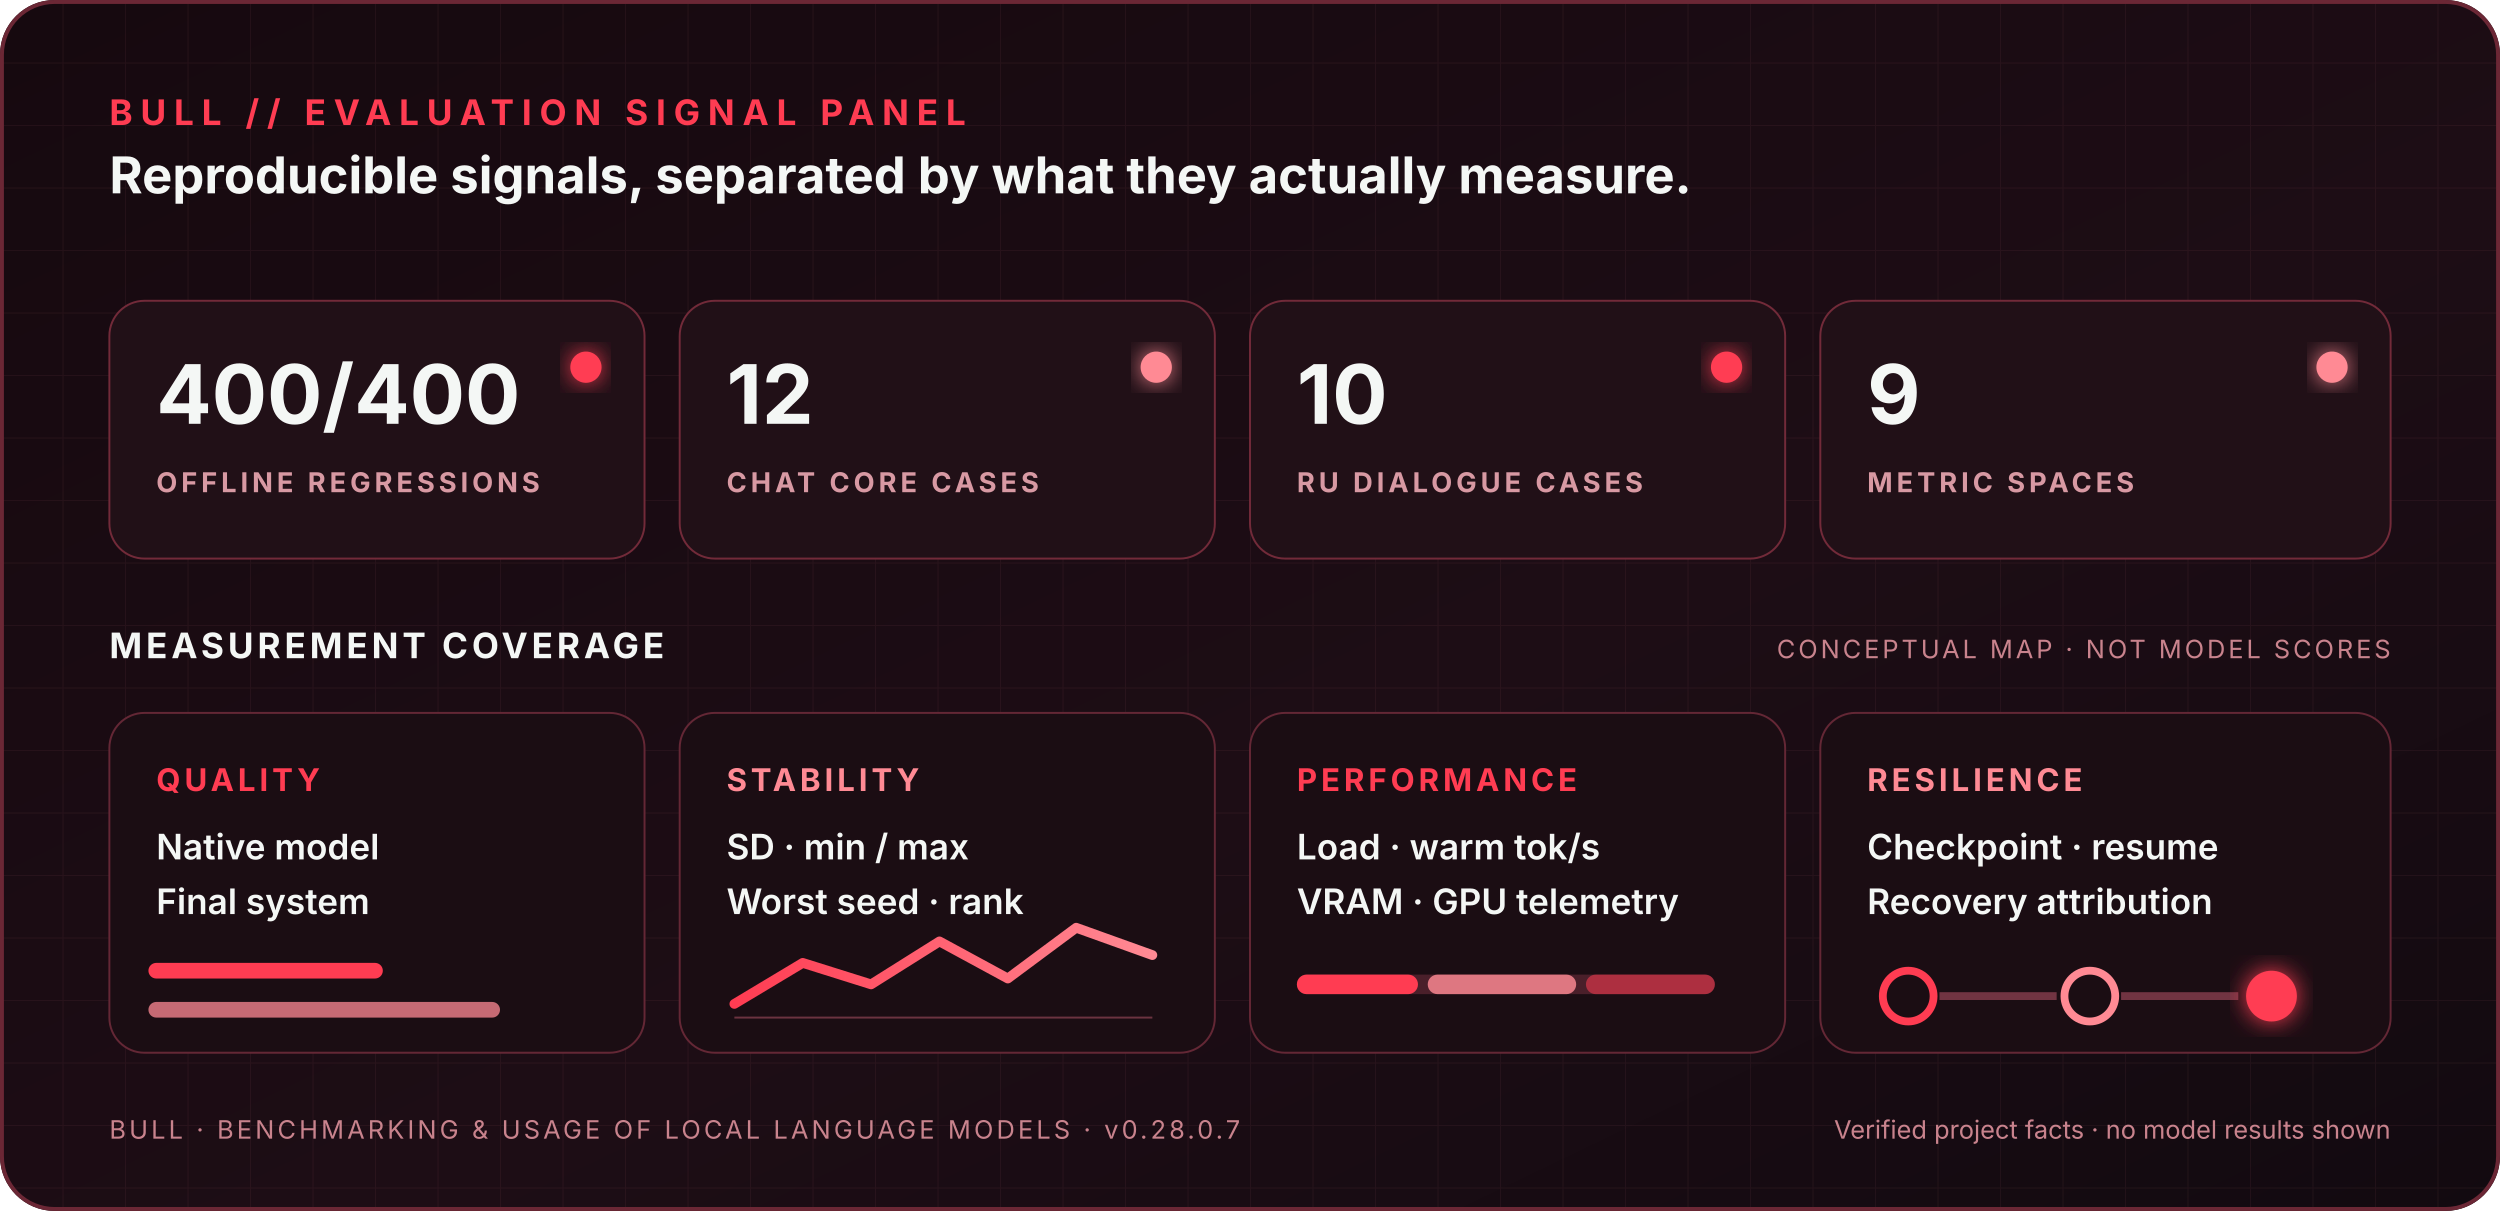
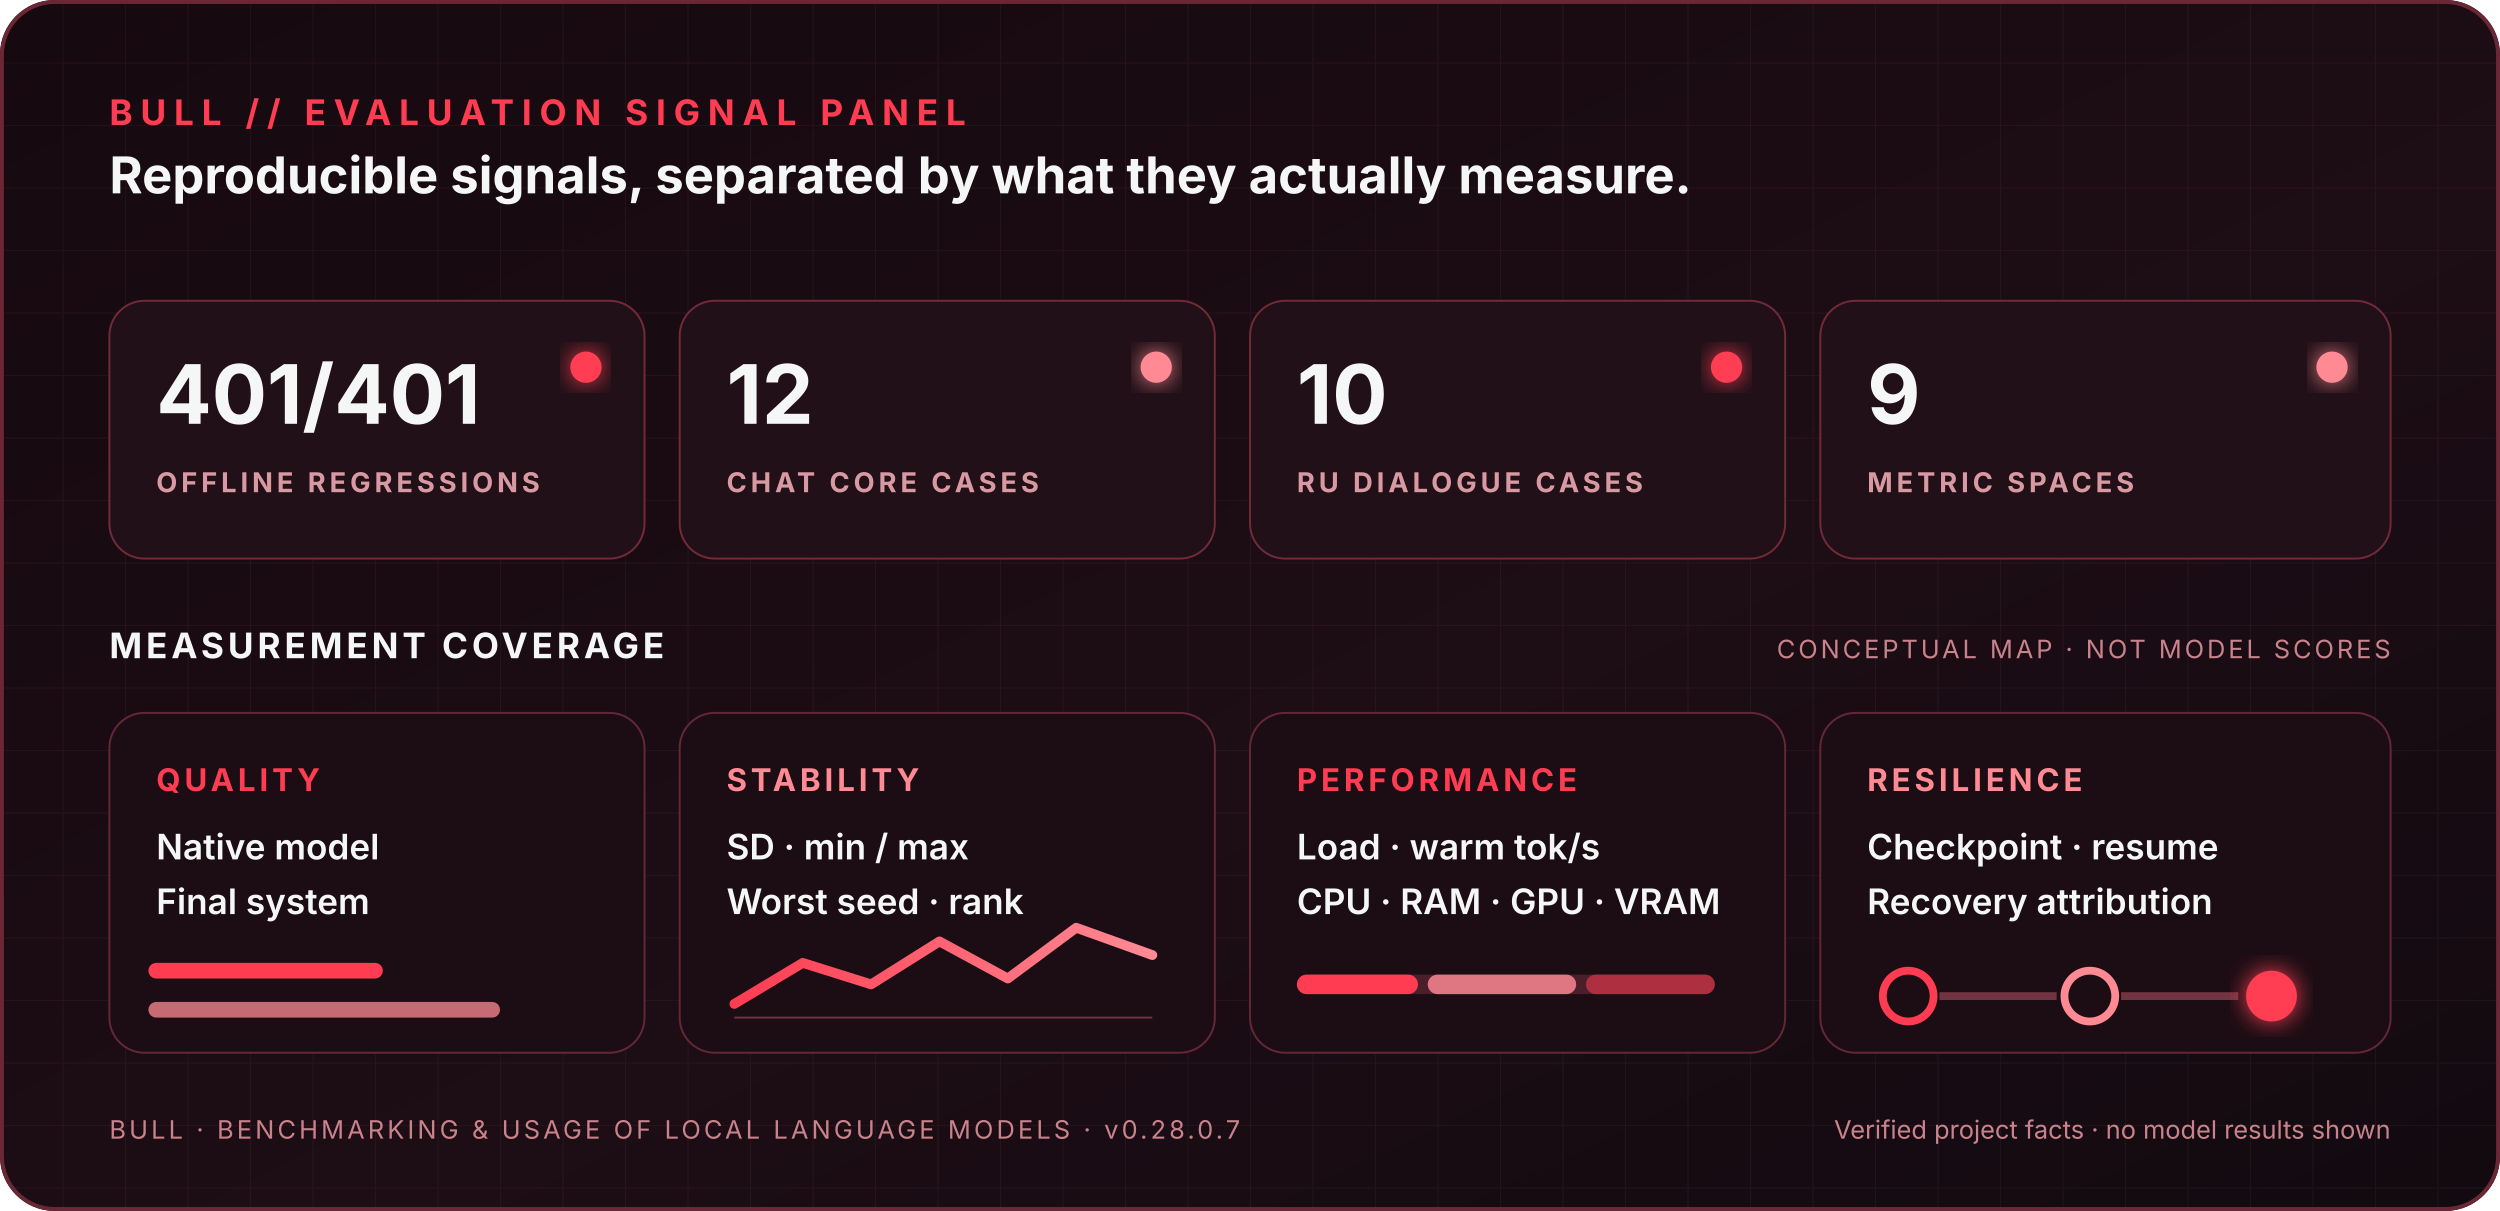
<svg xmlns="http://www.w3.org/2000/svg" width="1280" height="620" viewBox="0 0 1280 620" role="img" aria-labelledby="title desc">
  <defs>
    <linearGradient id="background" x1="0" y1="0" x2="1" y2="1">
      <stop offset="0" stop-color="#16090f" />
      <stop offset="0.58" stop-color="#1d0d15" />
      <stop offset="1" stop-color="#120a10" />
    </linearGradient>
    <linearGradient id="accent" x1="0" y1="0" x2="1" y2="0">
      <stop offset="0" stop-color="#ff3c52" />
      <stop offset="1" stop-color="#ff8a94" />
    </linearGradient>
    <pattern id="grid" width="32" height="32" patternUnits="userSpaceOnUse">
      <path d="M 32 0 L 0 0 0 32" fill="none" stroke="#c06a76" stroke-opacity="0.08" stroke-width="1" />
    </pattern>
    <filter id="glow" x="-30%" y="-30%" width="160%" height="160%">
      <feGaussianBlur stdDeviation="6" result="blur" />
      <feMerge>
        <feMergeNode in="blur" />
        <feMergeNode in="SourceGraphic" />
      </feMerge>
    </filter>
  </defs>
  <rect width="1280" height="620" rx="28" fill="url(#background)" />
  <rect width="1280" height="620" rx="28" fill="url(#grid)" />
  <rect x="1" y="1" width="1278" height="618" rx="27" fill="none" stroke="#6b2735" stroke-width="2" />
  <g font-family="Segoe UI, Inter, Arial, sans-serif">
    <text x="56" y="64" fill="#ff3c52" font-size="18" font-weight="700" letter-spacing="4">BULL // EVALUATION SIGNAL PANEL</text>
    <text x="56" y="99" fill="#f4f7f5" font-size="26" font-weight="650">Reproducible signals, separated by what they actually measure.</text>
    <line x1="56" y1="124" x2="1224" y2="124" stroke="url(#accent)" stroke-width="2" opacity="0.8" />
    <g>
      <rect x="56" y="154" width="274" height="132" rx="18" fill="#211017" stroke="#722a39" />
      <rect x="348" y="154" width="274" height="132" rx="18" fill="#211017" stroke="#722a39" />
      <rect x="640" y="154" width="274" height="132" rx="18" fill="#211017" stroke="#722a39" />
      <rect x="932" y="154" width="292" height="132" rx="18" fill="#211017" stroke="#722a39" />
-       <text x="80" y="217" fill="#f4f7f5" font-size="42" font-weight="750">400/400</text>
+       <text x="80" y="217" fill="#f4f7f5" font-size="42" font-weight="750">401/401</text>
      <text x="80" y="252" fill="#d899a3" font-size="14" font-weight="650" letter-spacing="2">OFFLINE REGRESSIONS</text>
      <circle cx="300" cy="188" r="8" fill="#ff3c52" filter="url(#glow)" />
      <text x="372" y="217" fill="#f4f7f5" font-size="42" font-weight="750">12</text>
      <text x="372" y="252" fill="#d899a3" font-size="14" font-weight="650" letter-spacing="2">CHAT CORE CASES</text>
      <circle cx="592" cy="188" r="8" fill="#ff8a94" filter="url(#glow)" />
      <text x="664" y="217" fill="#f4f7f5" font-size="42" font-weight="750">10</text>
      <text x="664" y="252" fill="#d899a3" font-size="14" font-weight="650" letter-spacing="2">RU DIALOGUE CASES</text>
      <circle cx="884" cy="188" r="8" fill="#ff3c52" filter="url(#glow)" />
      <text x="956" y="217" fill="#f4f7f5" font-size="42" font-weight="750">9</text>
      <text x="956" y="252" fill="#d899a3" font-size="14" font-weight="650" letter-spacing="2">METRIC SPACES</text>
      <circle cx="1194" cy="188" r="8" fill="#ff8a94" filter="url(#glow)" />
    </g>
    <text x="56" y="337" fill="#f4f7f5" font-size="18" font-weight="700" letter-spacing="2">MEASUREMENT COVERAGE</text>
    <text x="1224" y="337" fill="#c9838d" font-size="13" text-anchor="end" letter-spacing="1.5">CONCEPTUAL MAP · NOT MODEL SCORES</text>
    <g>
      <rect x="56" y="365" width="274" height="174" rx="18" fill="#1b0d13" stroke="#642735" />
      <text x="80" y="405" fill="#ff3c52" font-size="16" font-weight="750" letter-spacing="2">QUALITY</text>
      <text x="80" y="440" fill="#f4f7f5" font-size="18" font-weight="600">Native model</text>
      <text x="80" y="468" fill="#f4f7f5" font-size="18" font-weight="600">Final system</text>
      <line x1="80" y1="497" x2="192" y2="497" stroke="#ff3c52" stroke-width="8" stroke-linecap="round" />
      <line x1="80" y1="517" x2="252" y2="517" stroke="#ff8a94" stroke-width="8" stroke-linecap="round" opacity="0.75" />
      <rect x="348" y="365" width="274" height="174" rx="18" fill="#1b0d13" stroke="#642735" />
      <text x="372" y="405" fill="#ff8a94" font-size="16" font-weight="750" letter-spacing="2">STABILITY</text>
      <text x="372" y="440" fill="#f4f7f5" font-size="18" font-weight="600">SD · min / max</text>
      <text x="372" y="468" fill="#f4f7f5" font-size="18" font-weight="600">Worst seed · rank</text>
      <polyline points="376,514 411,493 446,504 481,482 516,501 551,475 590,489" fill="none" stroke="url(#accent)" stroke-width="5" stroke-linecap="round" stroke-linejoin="round" />
      <line x1="376" y1="521" x2="590" y2="521" stroke="#6b3340" />
      <rect x="640" y="365" width="274" height="174" rx="18" fill="#1b0d13" stroke="#642735" />
      <text x="664" y="405" fill="#ff3c52" font-size="16" font-weight="750" letter-spacing="2">PERFORMANCE</text>
      <text x="664" y="440" fill="#f4f7f5" font-size="18" font-weight="600">Load · warm tok/s</text>
-       <text x="664" y="468" fill="#f4f7f5" font-size="18" font-weight="600">VRAM · GPU telemetry</text>
+       <text x="664" y="468" fill="#f4f7f5" font-size="18" font-weight="600">CPU · RAM · GPU · VRAM</text>
      <rect x="664" y="499" width="214" height="10" rx="5" fill="#4a1f2a" />
      <rect x="664" y="499" width="62" height="10" rx="5" fill="#ff3c52" />
      <rect x="731" y="499" width="76" height="10" rx="5" fill="#ff8a94" opacity="0.82" />
      <rect x="812" y="499" width="66" height="10" rx="5" fill="#ff3c52" opacity="0.55" />
      <rect x="932" y="365" width="292" height="174" rx="18" fill="#1b0d13" stroke="#642735" />
      <text x="956" y="405" fill="#ff8a94" font-size="16" font-weight="750" letter-spacing="2">RESILIENCE</text>
      <text x="956" y="440" fill="#f4f7f5" font-size="18" font-weight="600">Checkpoint · resume</text>
      <text x="956" y="468" fill="#f4f7f5" font-size="18" font-weight="600">Recovery attribution</text>
      <circle cx="977" cy="510" r="13" fill="none" stroke="#ff3c52" stroke-width="4" />
      <line x1="993" y1="510" x2="1053" y2="510" stroke="#713442" stroke-width="4" />
      <circle cx="1070" cy="510" r="13" fill="none" stroke="#ff8a94" stroke-width="4" />
      <line x1="1086" y1="510" x2="1146" y2="510" stroke="#713442" stroke-width="4" />
      <circle cx="1163" cy="510" r="13" fill="#ff3c52" filter="url(#glow)" />
    </g>
    <text x="56" y="583" fill="#c9838d" font-size="13" letter-spacing="1.6">BULL · BENCHMARKING &amp; USAGE OF LOCAL LANGUAGE MODELS · v0.28.0.7</text>
    <text x="1224" y="583" fill="#c9838d" font-size="13" text-anchor="end">Verified project facts · no model results shown</text>
  </g>
</svg>
